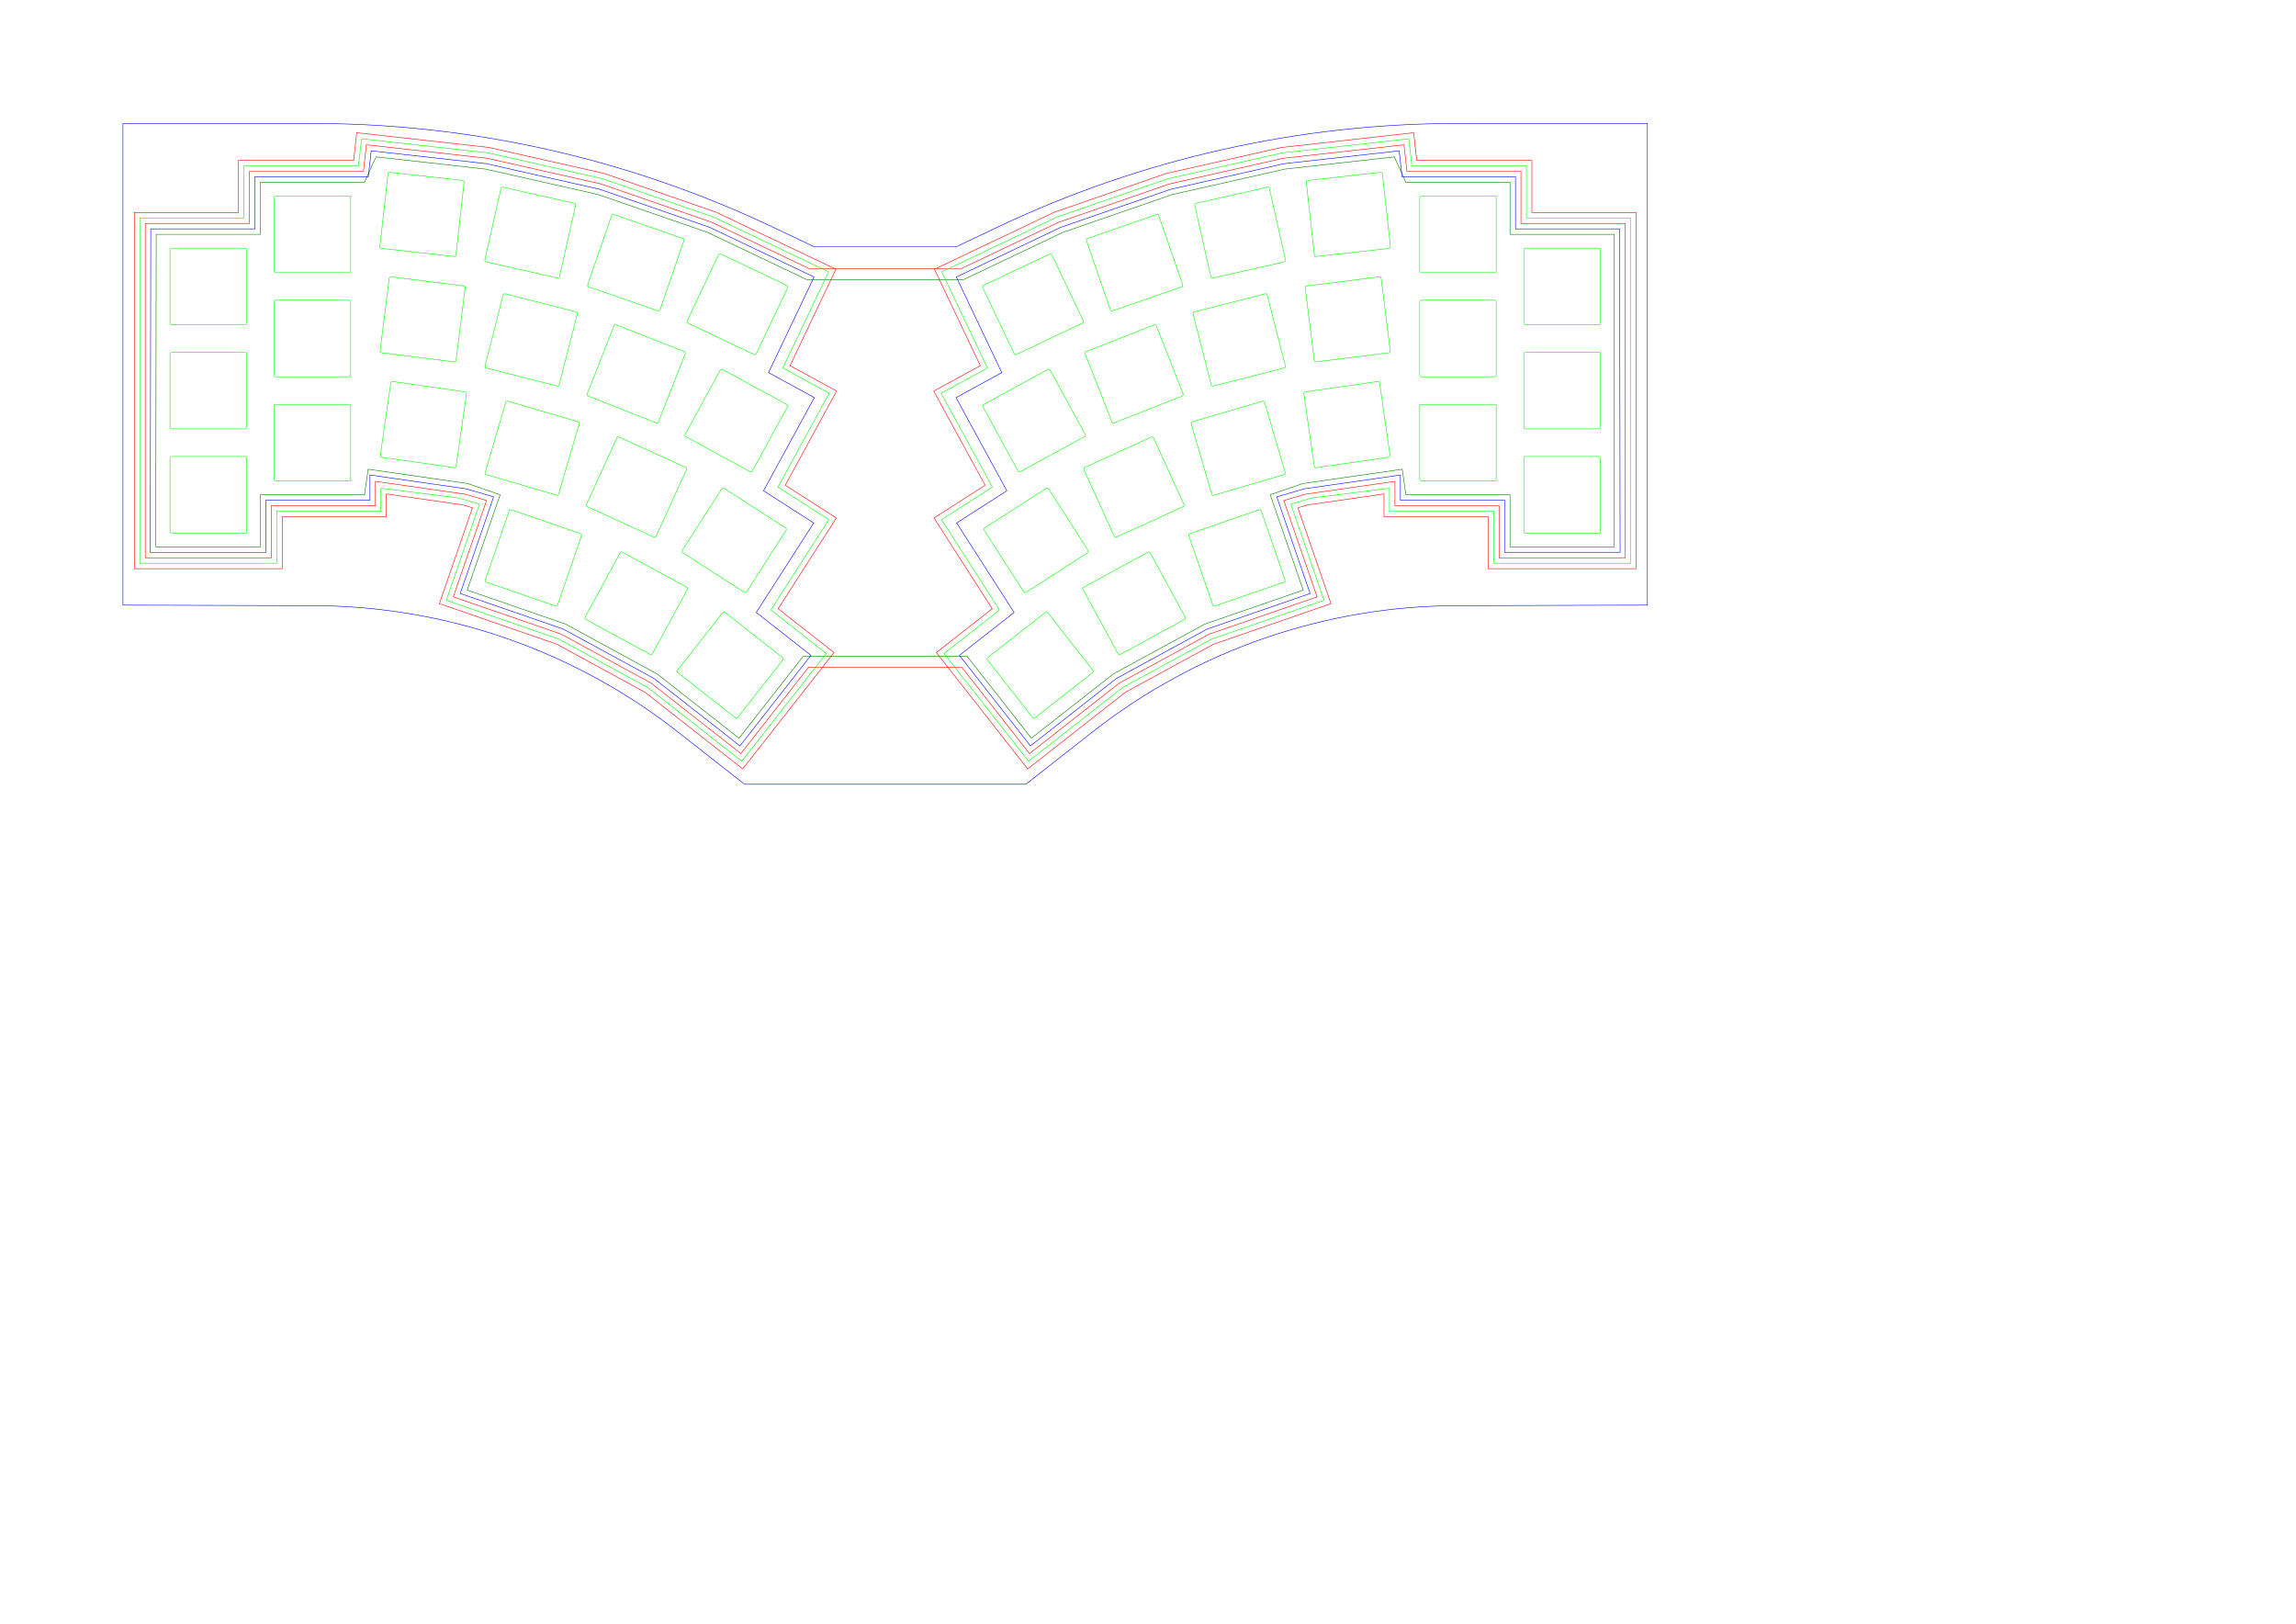
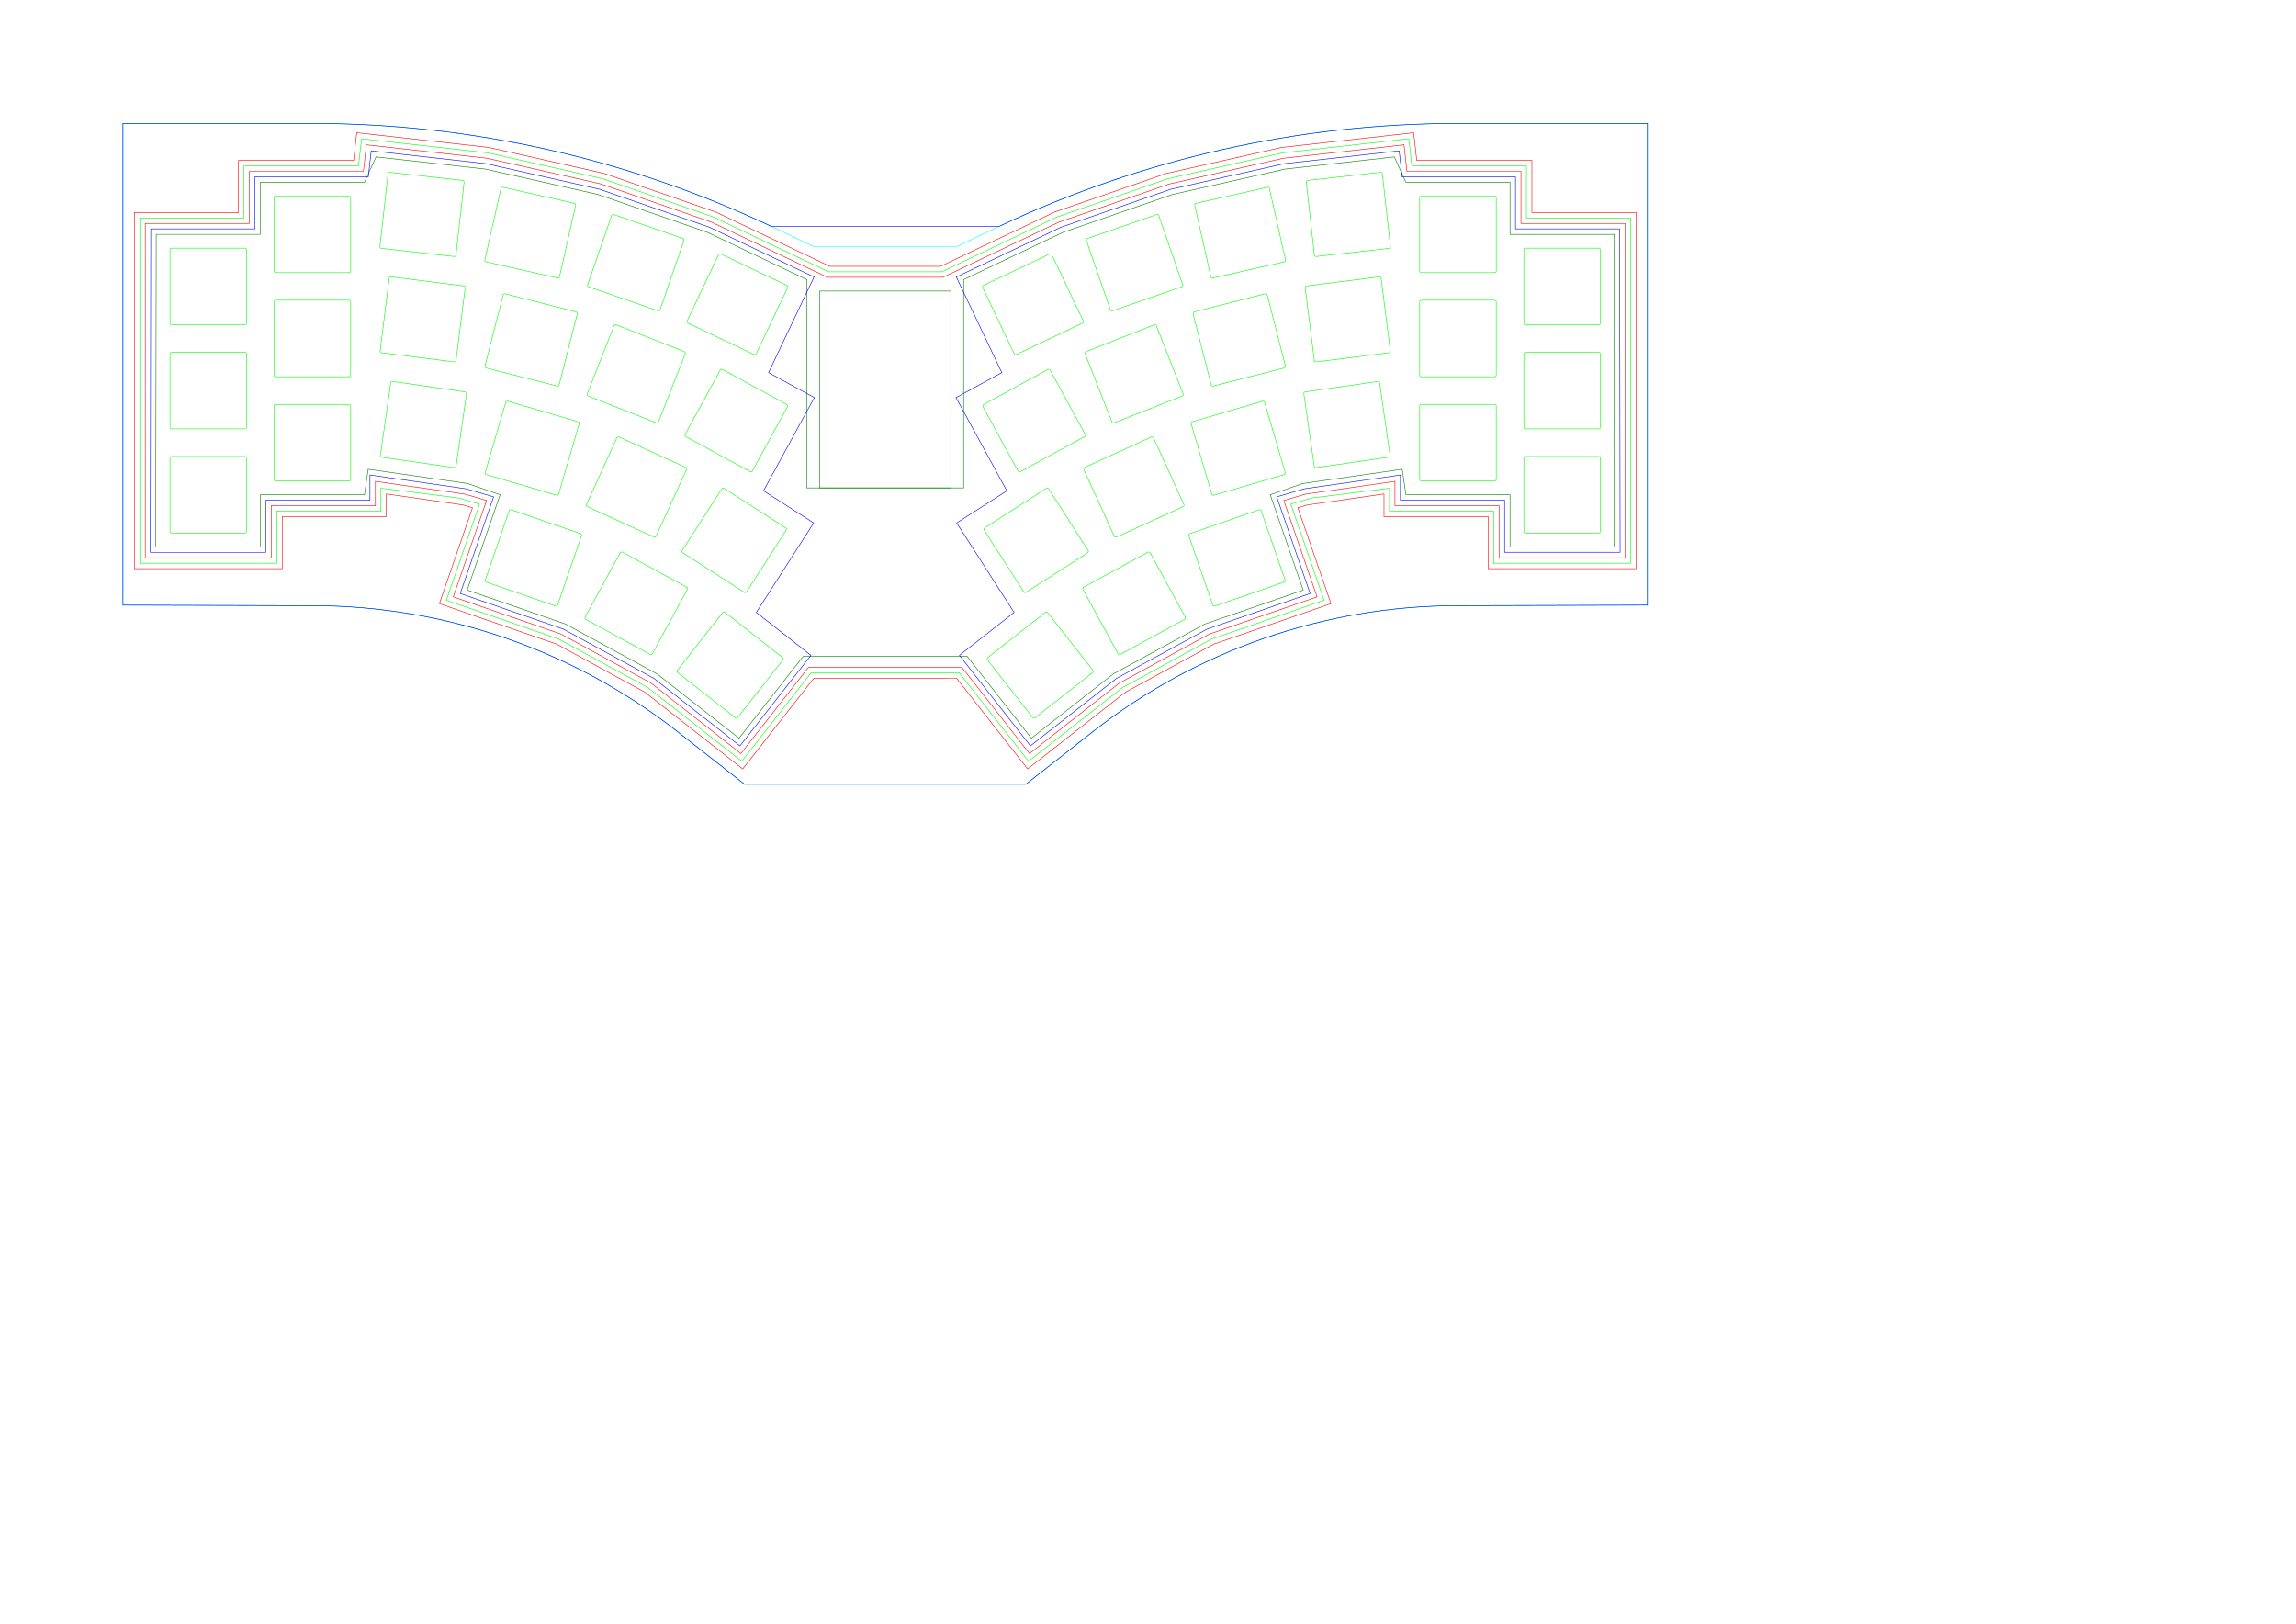
<svg xmlns="http://www.w3.org/2000/svg" width="420mm" height="297mm" viewBox="0 0 420 297" version="1.1" id="svg1">
  <defs id="defs1" />
  <g id="layer1" style="display:none">
    <path style="fill:none;fill-opacity:0.5;stroke:#00ffff;stroke-width:0.1;stroke-opacity:1" d="M 134.887,55.646 57.15,219.076" id="path6" />
    <path style="fill:none;fill-opacity:0.5;stroke:#00ffff;stroke-width:0.1;stroke-opacity:1" d="M 77.196,39.214 57.15,219.076" id="path7" />
    <path style="fill:none;fill-opacity:0.5;stroke:#00ffff;stroke-width:0.1;stroke-opacity:1" id="path8" d="M 57.15,22.576 A 196.5,196.5 0 0 1 155.4,48.902 L 57.15,219.076 Z" />
    <path style="fill:none;fill-opacity:0.5;stroke:#00ffff;stroke-width:0.1;stroke-opacity:1" d="M 188.963,55.646 266.7,219.076" id="path9" />
    <path style="fill:none;fill-opacity:0.5;stroke:#00ffff;stroke-width:0.1;stroke-opacity:1" d="M 246.654,39.214 266.7,219.076" id="path10" />
    <path style="fill:none;fill-opacity:0.5;stroke:#00ffff;stroke-width:0.1;stroke-opacity:1" id="circle10" d="m 168.45,48.902 a 196.5,196.5 0 0 1 98.25,-26.326 V 219.076 Z" />
    <path style="fill:none;fill-opacity:0.5;stroke:#00ffff;stroke-width:0.1;stroke-opacity:1" id="circle11" d="m 57.15,110.776 a 108.3,108.3 0 0 1 82.963,38.686 l -82.963,69.614 z" />
    <path style="fill:none;fill-opacity:0.5;stroke:#00ffff;stroke-width:0.1;stroke-opacity:1" id="circle12" d="m 183.737,149.462 a 108.3,108.3 0 0 1 82.963,-38.686 v 108.3 z" />
  </g>
+   <g id="layer3">
+     <path style="display:inline;fill:none;fill-opacity:0.5;stroke:#008000;stroke-width:0.1;stroke-dasharray:none;stroke-opacity:1" d="m 28.575,42.862 -0.084,57.151 19.134,5e-4 v -9.525 l 19.05,-5e-4 0.67,-4.666 18.187,2.611 5.953,2.056 -6.023,17.439 18.007,6.219 16.728,9.114 14.989,11.757 11.757,-14.989 h 29.964 l 11.757,14.989 14.989,-11.757 16.728,-9.114 18.007,-6.219 -6.024,-17.439 5.954,-2.056 18.187,-2.612 0.67,4.667 19.05,2.22e-4 v 9.525 l 19.05,-2.2e-4 v -57.15 h -19.05 v -9.525 h -19.05 L 255.065,28.692 235.08,30.92 214.434,35.58 194.43,42.498 176.27,51.136 V 89.236 H 147.58 V 51.136 L 129.418,42.498 109.415,35.579 88.768,30.919 68.785,28.692 66.675,33.337 h -19.05 v 9.525 z" id="path1" />
+     <rect style="fill:none;stroke:#008000;stroke-width:0.1;stroke-opacity:1" id="rect43" width="24" height="36" x="149.925" y="53.236" />
+   </g>
  <g id="layer2" style="display:inline">
-     <path style="fill:none;fill-opacity:0.5;stroke:#008000;stroke-width:0.1;stroke-dasharray:none;stroke-opacity:1" d="m 28.575,42.862 -0.084,57.151 19.134,5e-4 v -9.525 l 19.05,-5e-4 0.67,-4.666 18.187,2.611 5.953,2.056 -6.023,17.439 18.007,6.219 16.728,9.114 14.989,11.757 11.757,-14.989 h 29.964 l 11.757,14.989 14.989,-11.757 16.728,-9.114 18.007,-6.219 -6.024,-17.439 5.954,-2.056 18.187,-2.612 0.67,4.667 19.05,2.22e-4 v 9.525 l 19.05,-2.2e-4 v -57.15 h -19.05 v -9.525 h -19.05 L 255.065,28.692 235.08,30.92 214.434,35.58 194.43,42.498 176.27,51.136 147.58,51.136 129.418,42.498 109.415,35.579 88.768,30.919 68.785,28.692 66.675,33.337 h -19.05 v 9.525 z" id="path1" />
-     <path style="fill:none;fill-opacity:1;stroke:#0000ff;stroke-width:0.1;stroke-opacity:1" d="m 148.931,45.136 -7.856,-3.737 C 114.893,29.033 86.238,22.576 57.15,22.576 L 22.491,22.576 v 88.099 l 34.659,0.1 c 24.235,1.3e-4 47.77,8.129 66.839,23.086 l 12.216,9.581 51.442,-3.7e-4 12.216,-9.581 c 19.069,-14.957 42.604,-23.086 66.839,-23.086 l 34.659,-0.1 V 22.576 l -34.659,-1.89e-4 c -29.088,-1.59e-4 -57.744,6.457 -83.925,18.823 l -7.855,3.737 z" id="path21" />
+     <path style="fill:none;fill-opacity:1;stroke:#00ffff;stroke-width:0.1;stroke-opacity:1" d="m 148.931,45.136 -7.856,-3.737 C 114.893,29.033 86.238,22.576 57.15,22.576 L 22.491,22.576 v 88.099 l 34.659,0.1 c 24.235,1.3e-4 47.77,8.129 66.839,23.086 l 12.216,9.581 51.442,-3.7e-4 12.216,-9.581 c 19.069,-14.957 42.604,-23.086 66.839,-23.086 l 34.659,-0.1 V 22.576 l -34.659,-1.89e-4 c -29.088,-1.59e-4 -57.744,6.457 -83.925,18.823 l -7.855,3.737 z" id="path21" />
    <path style="fill:none;stroke:#0000ff;stroke-width:0.1;stroke-opacity:1" d="M 148.912,50.663 129.797,41.571 109.689,34.616 88.934,29.932 67.902,27.588 67.373,32.337 46.625,32.337 v 9.526 l -19.05,-10e-4 -0.084,59.151 h 21.134 v -9.525 l 19.05,-9e-6 -4e-6,-4.609 17.62,2.53 5,1.463 -6.105,17.675 18.874,6.519 16.581,9.034 15.71,12.323 12.991,-16.563 -10.001,-7.844 10.501,-16.366 -9.174,-5.886 9.295,-17.041 -8.376,-4.569 z" id="path58" />
    <path style="fill:none;stroke:#0000ff;stroke-width:0.1;stroke-opacity:1" d="m 174.937,50.663 19.115,-9.092 20.108,-6.955 20.755,-4.685 21.032,-2.344 0.529,4.749 20.748,-2e-6 v 9.526 l 19.05,-0.001 0.084,59.151 h -21.134 v -9.525 l -19.05,-9e-6 v -4.609 l -17.62,2.53 -5,1.463 6.105,17.675 -18.874,6.519 -16.581,9.034 -15.71,12.323 -12.991,-16.563 10.001,-7.844 -10.501,-16.366 9.174,-5.886 -9.295,-17.041 8.376,-4.569 z" id="path48" />
+     <path style="fill:none;fill-opacity:1;stroke:#0000ff;stroke-width:0.1;stroke-opacity:1" d="M 141.074,41.399 C 114.893,29.033 86.238,22.576 57.15,22.576 L 22.491,22.576 v 88.099 l 34.659,0.1 c 24.235,1.3e-4 47.77,8.129 66.839,23.086 l 12.216,9.581 51.442,-3.7e-4 12.216,-9.581 c 19.069,-14.957 42.604,-23.086 66.839,-23.086 l 34.659,-0.1 V 22.576 l -34.659,-1.89e-4 c -29.088,-1.59e-4 -57.744,6.457 -83.925,18.823 z" id="path57" />
  </g>
  <g id="layer4" style="display:inline">
-     <path style="fill:none;stroke:#ff0000;stroke-width:0.1;stroke-opacity:1" d="m 24.575,38.862 v 65.15 h 27.05 v -9.525 h 19.05 v -4.148 l 14.003,2.011 1.755,0.515 -6.057,17.537 21.473,7.417 16.141,8.794 17.875,14.021 16.694,-21.284 -10.214,-8.012 10.647,-16.594 -9.347,-5.997 9.394,-17.222 -8.518,-4.646 8.389,-17.637 L 130.937,38.79 110.518,31.728 89.433,26.969 65.253,24.274 64.688,29.337 H 43.625 v 9.525 z" id="path71" />
-     <path style="fill:none;stroke:#ff0000;stroke-width:0.1;stroke-opacity:1" d="m 299.274,38.862 v 65.15 h -27.05 v -9.525 h -19.05 v -4.148 l -14.003,2.011 -1.755,0.515 6.057,17.537 -21.473,7.417 -16.141,8.794 -17.875,14.021 -16.694,-21.284 10.214,-8.012 -10.647,-16.594 9.347,-5.997 -9.394,-17.222 8.518,-4.646 -8.389,-17.637 21.973,-10.452 20.419,-7.062 21.084,-4.759 24.18,-2.695 0.564,5.064 h 21.063 v 9.525 z" id="path74" />
-     <path style="fill:none;stroke:#ff0000;stroke-width:0.1" d="m 175.818,49.135 17.853,-8.492 20.209,-6.99 20.867,-4.71 22.082,-2.461 0.541,4.855 h 20.853 v 9.525 h 19.05 V 102.011 h -23.05 v -9.525 h -19.05 v -4.455 l -16.428,2.359 -3.904,1.145 6.089,17.629 -19.74,6.818 -16.434,8.953 -16.433,12.889 -12.391,-15.797 -28.016,10e-4 -12.391,15.797 -16.433,-12.889 -16.434,-8.953 -19.74,-6.818 6.089,-17.629 -3.904,-1.145 -16.428,-2.359 v 4.455 H 49.625 v 9.525 h -23.05 V 40.863 H 45.625 V 31.338 H 66.478 L 67.019,26.483 l 22.082,2.461 20.867,4.71 20.209,6.99 17.853,8.492 z" id="path2" />
+     <path style="fill:none;stroke:#ff0000;stroke-width:0.1" d="m 172.495,50.715 21.175,-10.072 20.209,-6.99 20.867,-4.71 22.082,-2.461 0.541,4.855 h 20.853 v 9.525 h 19.05 V 102.011 h -23.05 v -9.525 h -19.05 v -4.455 l -16.428,2.359 -3.904,1.145 6.089,17.629 -19.74,6.818 -16.434,8.953 -16.433,12.889 -12.391,-15.797 -28.016,10e-4 -12.391,15.797 -16.433,-12.889 -16.434,-8.953 -19.74,-6.818 6.089,-17.629 -3.904,-1.145 -16.428,-2.359 v 4.455 H 49.625 v 9.525 h -23.05 V 40.863 H 45.625 V 31.338 H 66.478 L 67.019,26.483 l 22.082,2.461 20.867,4.71 20.209,6.99 21.173,10.071 z" id="path2" />
+     <path style="fill:none;stroke:#ff0000;stroke-width:0.1;stroke-opacity:1" d="m 192.912,38.789 20.419,-7.062 21.084,-4.759 24.18,-2.695 0.564,5.064 h 21.063 v 9.525 h 19.05 v 65.15 h -27.05 v -9.525 h -19.05 v -4.148 l -14.003,2.011 -1.755,0.515 6.057,17.537 -21.473,7.417 -16.141,8.794 -17.875,14.021 -13.024,-16.605 -26.071,7.7e-4 -13.024,16.605 -17.875,-14.021 -16.141,-8.794 -21.473,-7.417 6.057,-17.537 -1.755,-0.515 -14.003,-2.011 v 4.148 h -19.05 v 9.525 H 24.575 V 38.862 H 43.625 v -9.525 h 21.063 l 0.564,-5.064 24.18,2.695 21.084,4.759 20.419,7.062 20.865,9.925 20.243,-6e-6 z" id="path45" />
  </g>
  <g id="layer5" style="display:inline">
    <rect style="display:inline;fill:none;fill-opacity:0.5;stroke:#00ff00;stroke-width:0.1;stroke-opacity:1" id="rect1" width="14" height="14" x="31.1" y="45.388" rx="0.3" ry="0.3" />
    <rect style="display:inline;fill:none;fill-opacity:0.5;stroke:#00ff00;stroke-width:0.1;stroke-opacity:1" id="rect2" width="14" height="14" x="50.15" y="35.862" rx="0.3" ry="0.3" />
    <rect style="display:inline;fill:none;fill-opacity:0.5;stroke:#00ff00;stroke-width:0.1;stroke-opacity:1" id="rect3" width="14" height="14" x="74.065" y="23.421" rx="0.3" ry="0.3" transform="rotate(6.36)" />
    <rect style="display:inline;fill:none;fill-opacity:0.5;stroke:#00ff00;stroke-width:0.1;stroke-opacity:1" id="rect4" width="14" height="14" x="96.982" y="13.141" rx="0.3" ry="0.3" transform="rotate(12.71932)" />
    <rect style="display:inline;fill:none;fill-opacity:0.5;stroke:#00ff00;stroke-width:0.1;stroke-opacity:1" id="rect5" width="14" height="14" x="118.62" y="0.385" rx="0.3" ry="0.3" transform="rotate(19.07898)" />
    <rect style="display:inline;fill:none;fill-opacity:0.5;stroke:#00ff00;stroke-width:0.1;stroke-opacity:1" id="rect6" width="14" height="14" x="138.712" y="-14.689" rx="0.3" ry="0.3" transform="rotate(25.43864)" />
    <rect style="display:inline;fill:none;fill-opacity:0.5;stroke:#00ff00;stroke-width:0.1;stroke-opacity:1" id="rect7" width="14" height="14" x="139.74" y="124.419" rx="0.3" ry="0.3" transform="rotate(-25.43864)" />
    <rect style="display:inline;fill:none;fill-opacity:0.5;stroke:#00ff00;stroke-width:0.1;stroke-opacity:1" id="rect8" width="14" height="14" x="173.44" y="106.242" rx="0.3" ry="0.3" transform="rotate(-19.07898)" />
    <rect style="display:inline;fill:none;fill-opacity:0.5;stroke:#00ff00;stroke-width:0.1;stroke-opacity:1" id="rect9" width="14" height="14" x="204.92" y="84.445" rx="0.3" ry="0.3" transform="rotate(-12.71932)" />
    <rect style="display:inline;fill:none;fill-opacity:0.5;stroke:#00ff00;stroke-width:0.1;stroke-opacity:1" id="rect10" width="14" height="14" x="233.792" y="59.294" rx="0.3" ry="0.3" transform="rotate(-6.35966)" />
    <rect style="display:inline;fill:none;fill-opacity:0.5;stroke:#00ff00;stroke-width:0.1;stroke-opacity:1" id="rect11" width="14" height="14" x="259.7" y="35.862" rx="0.3" ry="0.3" />
    <rect style="display:inline;fill:none;fill-opacity:0.5;stroke:#00ff00;stroke-width:0.1;stroke-opacity:1" id="rect12" width="14" height="14" x="278.75" y="45.388" rx="0.3" ry="0.3" />
    <rect style="display:inline;fill:none;fill-opacity:0.5;stroke:#00ff00;stroke-width:0.1;stroke-opacity:1" id="rect13" width="14" height="14" x="31.1" y="64.438" rx="0.3" ry="0.3" />
    <rect style="display:inline;fill:none;fill-opacity:0.5;stroke:#00ff00;stroke-width:0.1;stroke-opacity:1" id="rect14" width="14" height="14" x="50.15" y="54.913" rx="0.3" ry="0.3" />
    <rect style="display:inline;fill:none;fill-opacity:0.5;stroke:#00ff00;stroke-width:0.1;stroke-opacity:1" id="rect15" width="14" height="14" x="76.983" y="41.329" rx="0.3" ry="0.3" transform="rotate(7.152669)" />
    <rect style="display:inline;fill:none;fill-opacity:0.5;stroke:#00ff00;stroke-width:0.1;stroke-opacity:1" id="rect16" width="14" height="14" x="102.509" y="29.236" rx="0.3" ry="0.3" transform="rotate(14.30534)" />
    <rect style="display:inline;fill:none;fill-opacity:0.5;stroke:#00ff00;stroke-width:0.1;stroke-opacity:1" id="rect17" width="14" height="14" x="126.33" y="14.059" rx="0.3" ry="0.3" transform="rotate(21.458)" />
    <rect style="display:inline;fill:none;fill-opacity:0.5;stroke:#00ff00;stroke-width:0.1;stroke-opacity:1" id="rect18" width="14" height="14" x="148.077" y="-3.967" rx="0.3" ry="0.3" transform="rotate(28.61068)" />
    <rect style="display:inline;fill:none;fill-opacity:0.5;stroke:#00ff00;stroke-width:0.1;stroke-opacity:1" id="rect19" width="14" height="14" x="122.229" y="151.11" rx="0.3" ry="0.3" transform="rotate(-28.61068)" />
    <rect style="display:inline;fill:none;fill-opacity:0.5;stroke:#00ff00;stroke-width:0.1;stroke-opacity:1" id="rect20" width="14" height="14" x="161.072" y="132.529" rx="0.3" ry="0.3" transform="rotate(-21.458)" />
    <rect style="display:inline;fill:none;fill-opacity:0.5;stroke:#00ff00;stroke-width:0.1;stroke-opacity:1" id="rect21" width="14" height="14" x="197.299" y="109.256" rx="0.3" ry="0.3" transform="rotate(-14.30534)" />
    <rect style="display:inline;fill:none;fill-opacity:0.5;stroke:#00ff00;stroke-width:0.1;stroke-opacity:1" id="rect22" width="14" height="14" x="230.347" y="81.653" rx="0.3" ry="0.3" transform="rotate(-7.152669)" />
    <rect style="display:inline;fill:none;fill-opacity:0.5;stroke:#00ff00;stroke-width:0.1;stroke-opacity:1" id="rect23" width="14" height="14" x="259.7" y="54.913" rx="0.3" ry="0.3" />
    <rect style="display:inline;fill:none;fill-opacity:0.5;stroke:#00ff00;stroke-width:0.1;stroke-opacity:1" id="rect24" width="14" height="14" x="278.75" y="64.438" rx="0.3" ry="0.3" />
    <rect style="display:inline;fill:none;fill-opacity:0.5;stroke:#00ff00;stroke-width:0.1;stroke-opacity:1" id="rect25" width="14" height="14" x="31.1" y="83.488" rx="0.3" ry="0.3" />
    <rect style="display:inline;fill:none;fill-opacity:0.5;stroke:#00ff00;stroke-width:0.1;stroke-opacity:1" id="rect26" width="14" height="14" x="50.15" y="73.963" rx="0.3" ry="0.3" />
    <rect style="display:inline;fill:none;fill-opacity:0.5;stroke:#00ff00;stroke-width:0.1;stroke-opacity:1" id="rect27" width="14" height="14" x="80.707" y="58.853" rx="0.3" ry="0.3" transform="rotate(8.171234)" />
    <rect style="display:inline;fill:none;fill-opacity:0.5;stroke:#00ff00;stroke-width:0.1;stroke-opacity:1" id="rect28" width="14" height="14" x="109.484" y="44.268" rx="0.3" ry="0.3" transform="rotate(16.34247)" />
    <rect style="display:inline;fill:none;fill-opacity:0.5;stroke:#00ff00;stroke-width:0.1;stroke-opacity:1" id="rect29" width="14" height="14" x="135.895" y="25.741" rx="0.3" ry="0.3" transform="rotate(24.5137)" />
    <rect style="display:inline;fill:none;fill-opacity:0.5;stroke:#00ff00;stroke-width:0.1;stroke-opacity:1" id="rect30" width="14" height="14" x="159.405" y="3.648" rx="0.3" ry="0.3" transform="rotate(32.68493)" />
    <rect style="display:inline;fill:none;fill-opacity:0.5;stroke:#00ff00;stroke-width:0.1;stroke-opacity:1" id="rect31" width="14" height="14" x="99.164" y="178.533" rx="0.3" ry="0.3" transform="rotate(-32.68493)" />
    <rect style="display:inline;fill:none;fill-opacity:0.5;stroke:#00ff00;stroke-width:0.1;stroke-opacity:1" id="rect32" width="14" height="14" x="144.764" y="160.11" rx="0.3" ry="0.3" transform="rotate(-24.5137)" />
    <rect style="display:inline;fill:none;fill-opacity:0.5;stroke:#00ff00;stroke-width:0.1;stroke-opacity:1" id="rect33" width="14" height="14" x="187.282" y="135.392" rx="0.3" ry="0.3" transform="rotate(-16.34247)" />
    <rect style="display:inline;fill:none;fill-opacity:0.5;stroke:#00ff00;stroke-width:0.1;stroke-opacity:1" id="rect34" width="14" height="14" x="225.855" y="104.882" rx="0.3" ry="0.3" transform="rotate(-8.171234)" />
    <rect style="display:inline;fill:none;fill-opacity:0.5;stroke:#00ff00;stroke-width:0.1;stroke-opacity:1" id="rect35" width="14" height="14" x="259.7" y="73.963" rx="0.3" ry="0.3" />
    <rect style="display:inline;fill:none;fill-opacity:0.5;stroke:#00ff00;stroke-width:0.1;stroke-opacity:1" id="rect36" width="14" height="14" x="278.75" y="83.488" rx="0.3" ry="0.3" />
    <rect style="display:inline;fill:none;fill-opacity:0.5;stroke:#00ff00;stroke-width:0.1;stroke-opacity:1" id="rect37" width="14" height="14" x="118.54" y="57.589" rx="0.3" ry="0.3" transform="rotate(19.05457)" />
    <rect style="display:inline;fill:none;fill-opacity:0.5;stroke:#00ff00;stroke-width:0.1;stroke-opacity:1" id="rect38" width="14" height="14" x="147.994" y="34.211" rx="0.3" ry="0.3" transform="rotate(28.58185)" />
    <rect style="display:inline;fill:none;fill-opacity:0.5;stroke:#00ff00;stroke-width:0.1;stroke-opacity:1" id="rect39" width="14" height="14" x="173.172" y="6.28" rx="0.3" ry="0.3" transform="rotate(38.10913)" />
    <rect style="display:inline;fill:none;fill-opacity:0.5;stroke:#00ff00;stroke-width:0.1;stroke-opacity:1" id="rect40" width="14" height="14" x="67.645" y="206.148" rx="0.3" ry="0.3" transform="rotate(-38.10913)" />
    <rect style="display:inline;fill:none;fill-opacity:0.5;stroke:#00ff00;stroke-width:0.1;stroke-opacity:1" id="rect41" width="14" height="14" x="122.39" y="189.145" rx="0.3" ry="0.3" transform="rotate(-28.58185)" />
    <rect style="display:inline;fill:none;fill-opacity:0.5;stroke:#00ff00;stroke-width:0.1;stroke-opacity:1" id="rect42" width="14" height="14" x="173.566" y="163.316" rx="0.3" ry="0.3" transform="rotate(-19.05457)" />
-     <path style="display:inline;fill:none;stroke:#00ff00;stroke-width:0.1;stroke-opacity:1" d="m 298.274,39.862 v 63.15 h -25.05 v -9.524 l -19.05,5e-6 v -4.191 l -14.233,1.786 -3.812,1.118 6.073,17.583 -20.607,7.117 -16.287,8.873 -17.154,13.455 -15.46,-19.71 10.143,-7.956 -10.598,-16.518 9.289,-5.96 -9.361,-17.162 8.471,-4.62 -8.366,-17.588 21.02,-9.999 20.314,-7.026 20.976,-4.735 23.131,-2.578 0.553,4.959 h 20.958 v 9.525 z" id="path73" />
-     <path style="display:inline;fill:none;stroke:#00ff00;stroke-width:0.1;stroke-opacity:1" d="M 25.575,39.863 V 103.013 h 25.05 v -9.524 l 19.05,5e-6 -3e-6,-4.191 14.233,1.786 3.812,1.118 -6.073,17.583 20.607,7.117 16.287,8.873 17.154,13.455 15.46,-19.71 -10.143,-7.956 10.598,-16.518 -9.289,-5.96 9.361,-17.162 -8.471,-4.62 8.366,-17.588 -21.02,-9.999 -20.314,-7.026 L 89.267,27.956 66.136,25.378 65.583,30.337 H 44.625 v 9.525 z" id="path72" />
+     <path style="display:inline;fill:none;stroke:#00ff00;stroke-width:0.1;stroke-opacity:1" d="m 135.695,139.23 -17.154,-13.455 -16.287,-8.873 -20.607,-7.117 6.073,-17.583 -3.812,-1.118 -14.233,-1.786 3e-6,4.191 -19.05,-5e-6 V 103.013 H 25.575 V 39.863 h 19.05 V 30.337 h 20.958 l 0.553,-4.959 23.131,2.578 20.976,4.735 20.314,7.026 21.02,9.999 20.694,-3.85e-4 21.02,-9.999 20.314,-7.026 20.976,-4.735 23.131,-2.578 0.553,4.959 h 20.958 v 9.525 h 19.05 v 63.15 h -25.05 v -9.524 l -19.05,5e-6 v -4.191 l -14.233,1.786 -3.812,1.118 6.073,17.583 -20.607,7.117 -16.287,8.873 -17.154,13.455 -12.708,-16.202 -27.044,9.6e-4 z" id="path47" />
  </g>
</svg>
